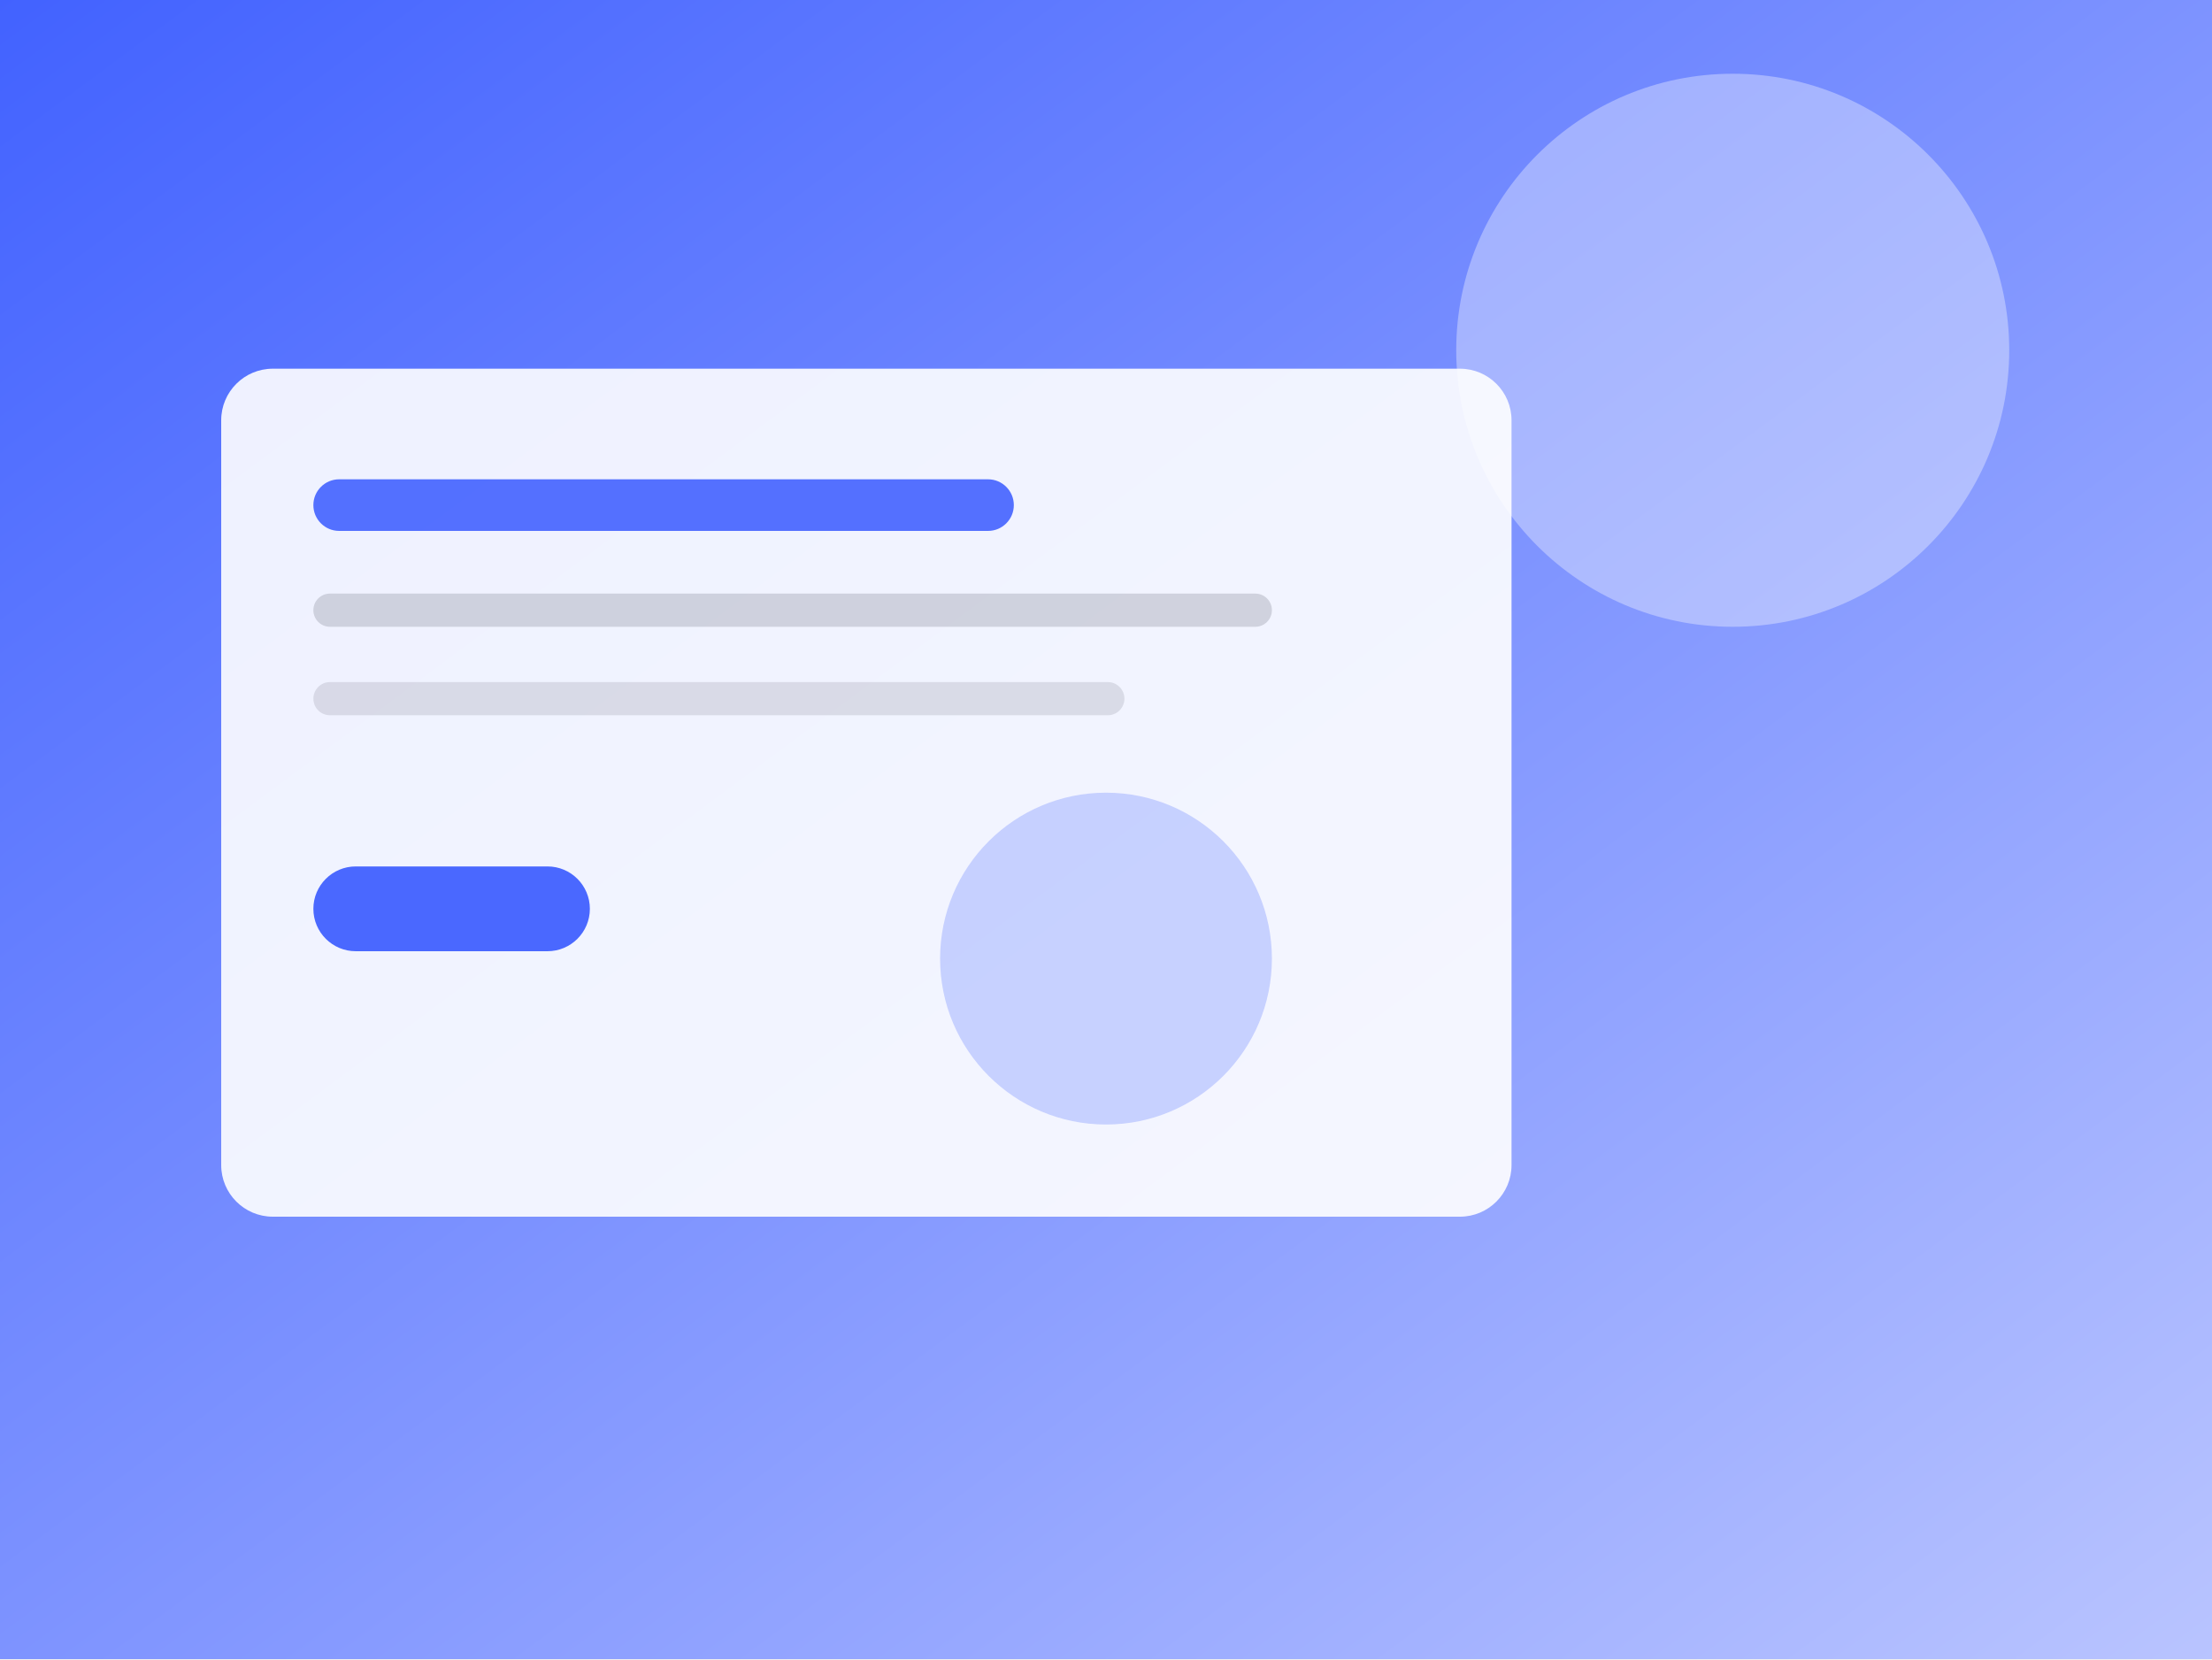
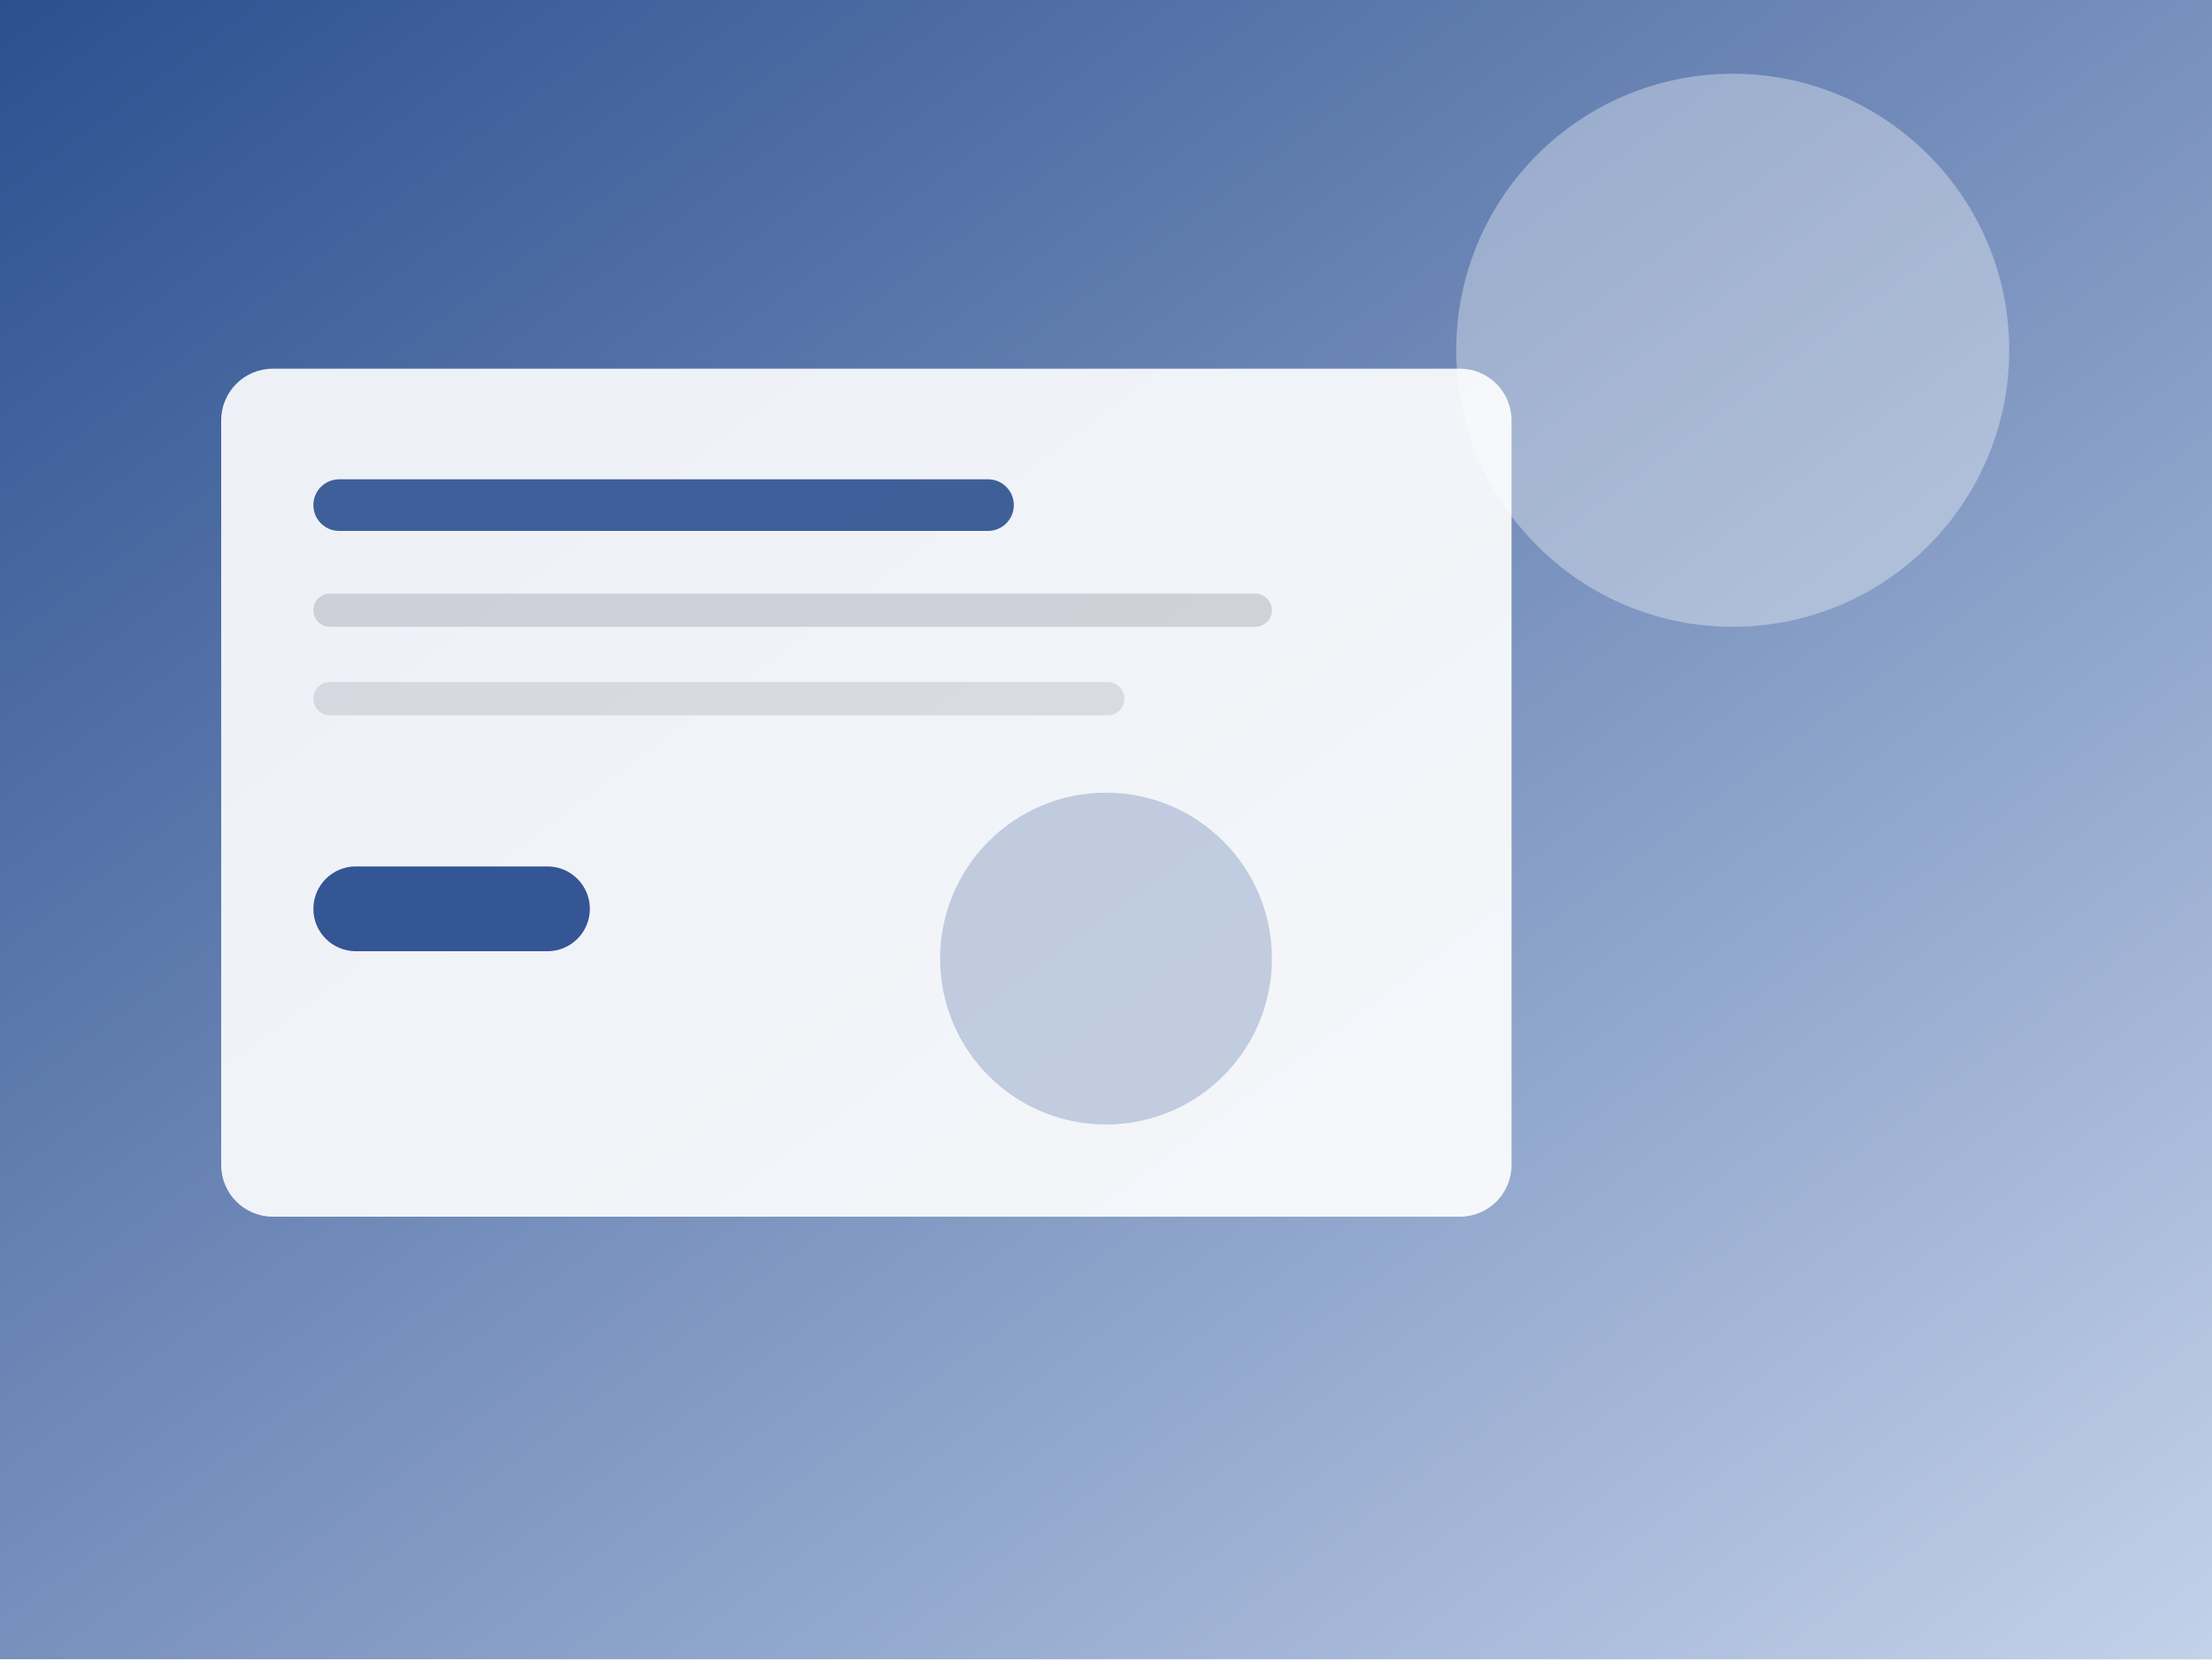
<svg xmlns="http://www.w3.org/2000/svg" viewBox="0 0 1200 900" width="1200" height="900" role="img">
  <defs>
    <linearGradient id="g" x1="0" y1="0" x2="1" y2="1">
-       <stop offset="0" stop-color="#4262ff" />
-       <stop offset="1" stop-color="#b9c4ff" />
+       <stop offset="0" stop-color="#2b4f8f" />
+       <stop offset="1" stop-color="#c3d1ea" />
    </linearGradient>
  </defs>
  <rect width="1200" height="900" fill="url(#g)" />
  <circle cx="940" cy="190" r="150" fill="#ffffff" opacity="0.35" />
  <rect x="120" y="200" width="700" height="460" rx="28" fill="#ffffff" opacity="0.9" />
-   <rect x="170" y="260" width="380" height="28" rx="14" fill="#4262ff" opacity="0.9" />
+   <rect x="170" y="260" width="380" height="28" rx="14" fill="#2b4f8f" opacity="0.9" />
  <rect x="170" y="322" width="520" height="18" rx="9" fill="#8e91a0" opacity="0.35" />
  <rect x="170" y="370" width="440" height="18" rx="9" fill="#8e91a0" opacity="0.25" />
-   <rect x="170" y="470" width="150" height="46" rx="23" fill="#4262ff" opacity="0.95" />
-   <circle cx="600" cy="520" r="90" fill="#4262ff" opacity="0.25" />
+   <rect x="170" y="470" width="150" height="46" rx="23" fill="#2b4f8f" opacity="0.95" />
+   <circle cx="600" cy="520" r="90" fill="#2b4f8f" opacity="0.25" />
</svg>
